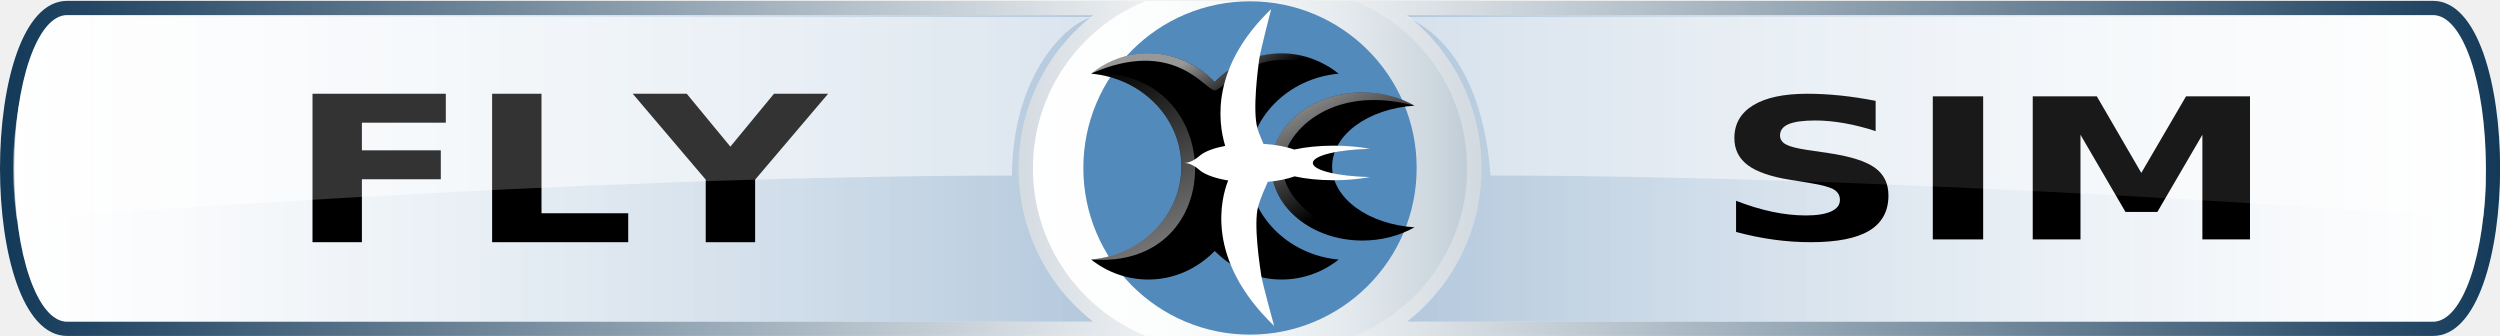
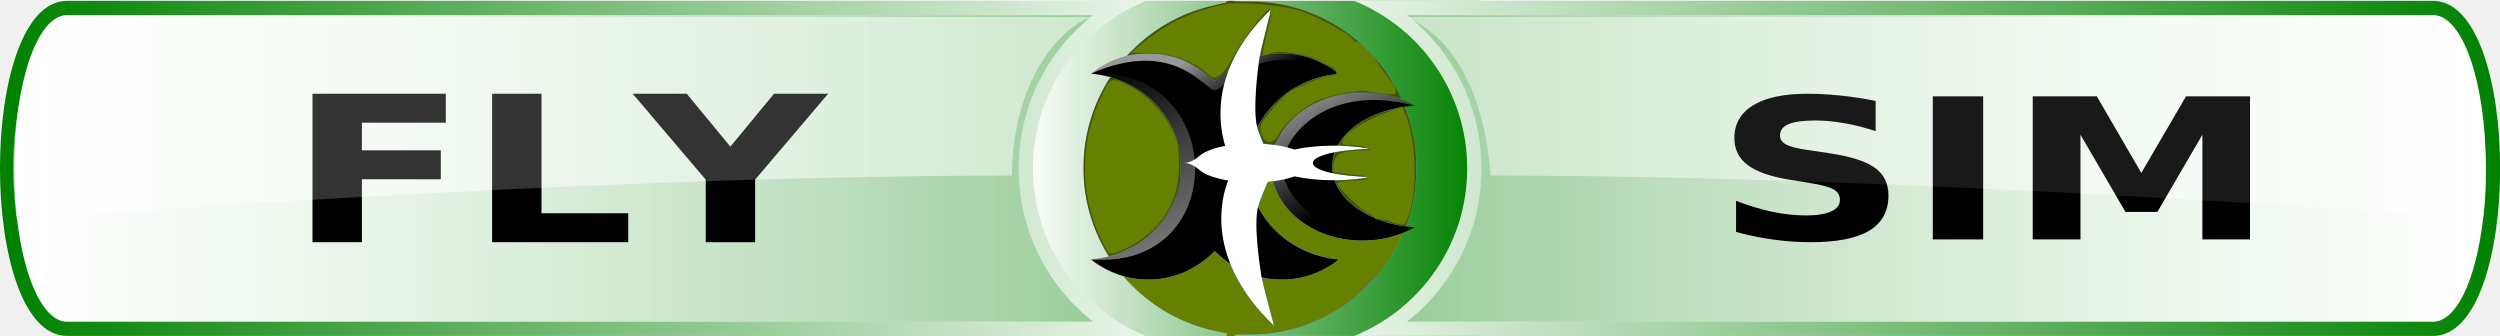
<svg xmlns="http://www.w3.org/2000/svg" xmlns:xlink="http://www.w3.org/1999/xlink" version="1.1" x="0px" y="0px" width="640" height="86" viewBox="0 0 640 86" enable-background="new 0 0 841.89 595.275" xml:space="preserve" id="svg2">
  <defs id="defs114">
    <linearGradient id="SVGID_1_" gradientUnits="userSpaceOnUse" x1="314.451" y1="207.565" x2="438.596" y2="207.565">
      <stop offset="0" style="stop-color:#FFFFFF" id="stop12" />
-       <stop offset="0.311" style="stop-color:#FCFDFD" id="stop14" />
-       <stop offset="0.53" style="stop-color:#F3F6F7" id="stop16" />
-       <stop offset="0.72" style="stop-color:#E3E9ED" id="stop18" />
-       <stop offset="0.893" style="stop-color:#CED8DF" id="stop20" />
-       <stop offset="1" style="stop-color:#BCCAD4" id="stop22" />
+       <stop offset="1" style="stop-color:#008100" id="stop22" />
    </linearGradient>
    <linearGradient id="SVGID_2_" gradientUnits="userSpaceOnUse" x1="296.843" y1="304.446" x2="103.083" y2="110.686">
      <stop offset="0" style="stop-color:#FFFFFF" id="stop67" />
-       <stop offset="1" style="stop-color:#143A59" id="stop69" />
+       <stop offset="1" style="stop-color:#008100" id="stop69" />
    </linearGradient>
    <linearGradient xlink:href="#SVGID_3_" id="linearGradient5322-6" gradientUnits="userSpaceOnUse" x1="41.384" y1="207.565" x2="334" y2="207.565" />
    <linearGradient id="SVGID_3_" gradientUnits="userSpaceOnUse" x1="41.384" y1="207.565" x2="334" y2="207.565">
      <stop offset="0" style="stop-color:#ffffff;stop-opacity:0.196;" id="stop74" />
-       <stop offset="1" style="stop-color:#3f74a7;stop-opacity:0.392;" id="stop76" />
+       <stop offset="1" style="stop-color:#008100;stop-opacity:0.392;" id="stop76" />
    </linearGradient>
    <linearGradient id="SVGID_4_" gradientUnits="userSpaceOnUse" x1="2.555" y1="304.446" x2="-191.206" y2="110.686" gradientTransform="matrix(-1,0,0,1,458.7852,0)">
      <stop offset="0" style="stop-color:#FFFFFF" id="stop81" />
-       <stop offset="1" style="stop-color:#143A59" id="stop83" />
+       <stop offset="1" style="stop-color:#008100" id="stop83" />
    </linearGradient>
    <linearGradient xlink:href="#SVGID_3_" id="linearGradient6095-0" gradientUnits="userSpaceOnUse" gradientTransform="matrix(-1,0,0,1,458.7852,0)" x1="-252.905" y1="207.565" x2="39.711" y2="207.565" />
    <linearGradient xlink:href="#SVGID_1_" id="linearGradient5143" gradientUnits="userSpaceOnUse" x1="314.451" y1="207.565" x2="438.596" y2="207.565" />
    <linearGradient xlink:href="#SVGID_2_" id="linearGradient5145" gradientUnits="userSpaceOnUse" x1="374.509" y1="207.566" x2="39.767" y2="207.566" />
    <linearGradient xlink:href="#SVGID_4_" id="linearGradient5147" gradientUnits="userSpaceOnUse" gradientTransform="matrix(-1,0,0,1,458.7852,0)" x1="84.956" y1="205.944" x2="-256.378" y2="205.944" />
    <linearGradient xlink:href="#linearGradient5097-4-4" id="linearGradient4372-3" gradientUnits="userSpaceOnUse" gradientTransform="matrix(2.763134,0,0,2.821533,-1023.92,-312.4647)" x1="354.729" y1="231.96" x2="331.811" y2="182.338" />
    <linearGradient id="linearGradient5097-4-4">
      <stop style="stop-color:#fffeff;stop-opacity:1;" offset="0" id="stop5099-1-4" />
      <stop style="stop-color:#fffeff;stop-opacity:0;" offset="1" id="stop5101-1-6" />
    </linearGradient>
    <linearGradient xlink:href="#linearGradient5091-3-6" id="linearGradient4374-0" gradientUnits="userSpaceOnUse" gradientTransform="matrix(2.763134,0,0,2.821533,-1023.92,-312.4647)" x1="362.675" y1="176.071" x2="371.379" y2="189.978" />
    <linearGradient id="linearGradient5091-3-6">
      <stop style="stop-color:#fffeff;stop-opacity:1;" offset="0" id="stop5093-87-6" />
      <stop style="stop-color:#fffeff;stop-opacity:0;" offset="1" id="stop5095-4-1" />
    </linearGradient>
    <linearGradient xlink:href="#linearGradient5077-2-4" id="linearGradient4376-8" gradientUnits="userSpaceOnUse" gradientTransform="matrix(8.394934,0,0,8.394951,-119.6484,-8426.449)" spreadMethod="pad" x1="20.249" y1="1029.575" x2="25.564" y2="1038.782" />
    <linearGradient id="linearGradient5077-2-4">
      <stop style="stop-color:#fffeff;stop-opacity:1;" offset="0" id="stop5079-7-9" />
      <stop style="stop-color:#fffeff;stop-opacity:0;" offset="1" id="stop5081-7-6" />
    </linearGradient>
  </defs>
  <g id="layer5">
    <g id="Layer_1" transform="matrix(0.9439553,0,0,0.9439522,-35.41862,-152.8199)">
      <linearGradient id="linearGradient4991" gradientUnits="userSpaceOnUse" x1="314.451" y1="207.565" x2="438.596" y2="207.565">
        <stop offset="0" style="stop-color:#FFFFFF" id="stop4993" />
        <stop offset="0.311" style="stop-color:#FCFDFD" id="stop4995" />
        <stop offset="0.53" style="stop-color:#F3F6F7" id="stop4997" />
        <stop offset="0.72" style="stop-color:#E3E9ED" id="stop4999" />
        <stop offset="0.893" style="stop-color:#CED8DF" id="stop5001" />
        <stop offset="1" style="stop-color:#BCCAD4" id="stop5003" />
      </linearGradient>
      <rect x="314.451" y="162.131" width="124.145" height="90.869" id="rect24" style="fill:url(#linearGradient5143)" />
      <linearGradient id="linearGradient5006" gradientUnits="userSpaceOnUse" x1="296.843" y1="304.446" x2="103.083" y2="110.686">
        <stop offset="0" style="stop-color:#FFFFFF" id="stop5008" />
        <stop offset="1" style="stop-color:#143A59" id="stop5010" />
      </linearGradient>
      <path d="m 317.654,207.565 c 0,-20.566 12.674,-38.163 30.634,-45.434 H 55.715 c -24.258,0 -24.258,90.869 0,90.869 h 292.574 c -17.96,-7.271 -30.635,-24.867 -30.635,-45.435 z" id="path71" style="fill:url(#linearGradient5145)" />
      <linearGradient id="linearGradient5013" gradientUnits="userSpaceOnUse" x1="41.384" y1="207.565" x2="334" y2="207.565">
        <stop offset="0" style="stop-color:#ffffff;stop-opacity:0.196;" id="stop5015" />
        <stop offset="1" style="stop-color:#3f74a7;stop-opacity:0.392;" id="stop5017" />
      </linearGradient>
      <path style="fill:#ffffff" d="m 55.715,165.995 c -8.036,0 -14.331,18.26 -14.331,41.571 0,23.311 6.295,41.571 14.331,41.571 0,0 253.7,0 278.285,0 C 321.417,239.293 313.79,224.146 313.79,207.566 c 0,-16.579 7.628,-31.726 20.21,-41.571 -24.585,0 -278.285,0 -278.285,0 z" id="path78-7" />
      <path d="m 55.715,165.995 c -8.036,0 -14.331,18.26 -14.331,41.571 0,23.311 6.295,41.571 14.331,41.571 0,0 253.7,0 278.285,0 -12.583,-9.844 -20.21,-24.991 -20.21,-41.571 0,-16.579 7.628,-31.726 20.21,-41.571 -24.585,0 -278.285,0 -278.285,0 z" id="path78" style="fill:url(#linearGradient5322-6)" />
      <linearGradient id="linearGradient5021" gradientUnits="userSpaceOnUse" x1="2.555" y1="304.446" x2="-191.206" y2="110.686" gradientTransform="matrix(-1,0,0,1,458.7852,0)">
        <stop offset="0" style="stop-color:#FFFFFF" id="stop5023-2" />
        <stop offset="1" style="stop-color:#143A59" id="stop5025-4" />
      </linearGradient>
      <path d="m 435.421,207.565 c 0,-20.566 -12.675,-38.163 -30.635,-45.434 h 292.573 c 24.258,0 24.258,90.869 0,90.869 H 404.785 c 17.96,-7.271 30.636,-24.867 30.636,-45.435 z" id="path85" style="fill:url(#linearGradient5147)" />
      <path d="m 697.359,165.995 c 8.036,0 14.331,18.26 14.331,41.571 0,23.311 -6.295,41.571 -14.331,41.571 0,0 -253.7,0 -278.285,0 12.583,-9.844 20.21,-24.991 20.21,-41.571 0,-16.579 -7.627,-31.726 -20.209,-41.571 24.584,0 278.284,0 278.284,0 z" id="path92-7" style="fill:#ffffff;fill-opacity:1" />
      <linearGradient id="SVGID_5_" gradientUnits="userSpaceOnUse" x1="-252.905" y1="207.565" x2="39.711" y2="207.565" gradientTransform="matrix(-1,0,0,1,458.7852,0)">
        <stop offset="0" style="stop-color:#FFFFFF" id="stop88" />
        <stop offset="1" style="stop-color:#D7E9F7" id="stop90" />
      </linearGradient>
      <path d="m 697.359,165.995 c 8.036,0 14.331,18.26 14.331,41.571 0,23.311 -6.295,41.571 -14.331,41.571 0,0 -253.7,0 -278.285,0 12.583,-9.844 20.21,-24.991 20.21,-41.571 0,-16.579 -7.627,-31.726 -20.209,-41.571 24.584,0 278.284,0 278.284,0 z" id="path92" style="fill:url(#linearGradient6095-0);fill-opacity:1" />
      <g transform="matrix(1.062008,0,0,1.021764,61.9522,122.5992)" id="g46-7-7" style="fill:#007fff;fill-opacity:1;stroke:#000000;stroke-opacity:1" />
    </g>
    <g id="Layer_5" transform="matrix(0.9439553,0,0,0.9439522,-35.41862,-152.8199)" />
  </g>
  <g id="Layer_3" display="none" style="display:none" transform="translate(0,-509.275)">
    <rect x="-3.666" y="-42.667" display="inline" width="751" height="518" id="rect5" style="fill:#8a644a;display:inline" />
  </g>
  <g id="Layer_2" display="none" style="display:none" transform="translate(0,-509.275)">
    <rect x="36.318" y="160.656" display="inline" width="680.315" height="93.344" id="rect8" style="fill:none;stroke:#2e4160;display:inline" />
  </g>
  <g id="layer4">
    <path d="m 17.837,4.371 c -7.586,0 -17.559,23.149 -13.528,51.871 0,0 141.868,-11.306 254.734,-11.306 0.19,-28.333 16.619,-41.024 21.482,-40.565 -23.207,0 -262.689,0 -262.689,0 z" id="path78-4-3" style="opacity:0.4;fill:#ffffff;fill-opacity:1" />
    <path d="m 622.796,4.371 c 7.586,0 16.248,30.136 12.827,51.76 0,0 -141.167,-11.195 -254.034,-11.195 -1.265,-17.583 -7.482,-34.306 -21.482,-40.565 23.207,0 262.689,0 262.689,0 z" id="path78-4-3-1" style="opacity:0.4;fill:#ffffff;fill-opacity:1" />
  </g>
  <g id="layer3" style="display:none">
    <g transform="scale(1.135968,0.8803066)" style="font-size:59.213px;font-style:normal;font-weight:normal;fill:#000000;fill-opacity:1;stroke:none;font-family:DejaVu Sans;-inkscape-font-specification:DejaVu Sans" id="text3592">
      <path d="m 70.425,27.263 30.04,0 0,8.414 -18.909,0 0,8.038 17.781,0 0,8.414 -17.781,0 0,18.302 -11.131,0 z" style="font-variant:normal;font-weight:bold;font-stretch:normal;font-family:DejaVu Sans;-inkscape-font-specification:DejaVu Sans Bold" id="path5327" />
      <path d="m 110.902,27.263 11.131,0 0,34.753 19.545,0 0,8.414 -30.676,0 z" style="font-variant:normal;font-weight:bold;font-stretch:normal;font-family:DejaVu Sans;-inkscape-font-specification:DejaVu Sans Bold" id="path5329" />
      <path d="m 142.591,27.263 12.172,0 9.83,15.382 9.83,-15.382 12.201,0 -16.451,24.981 0,18.186 -11.131,0 0,-18.186 z" style="font-variant:normal;font-weight:bold;font-stretch:normal;font-family:DejaVu Sans;-inkscape-font-specification:DejaVu Sans Bold" id="path5331" />
    </g>
    <g transform="scale(1.168322,0.8559284)" style="font-size:58.698px;font-style:normal;font-weight:normal;fill:#000000;fill-opacity:1;stroke:none;font-family:DejaVu Sans;-inkscape-font-specification:DejaVu Sans" id="text3592-8">
      <path d="m 410.986,30.161 0,9.057 c -2.35,-1.051 -4.643,-1.844 -6.879,-2.379 -2.236,-0.535 -4.347,-0.802 -6.334,-0.803 -2.637,3.5e-5 -4.586,0.363 -5.847,1.089 -1.261,0.726 -1.892,1.853 -1.892,3.382 -2e-5,1.146 0.425,2.04 1.275,2.68 0.85,0.64 2.393,1.189 4.629,1.648 l 4.7,0.946 c 4.758,0.955 8.14,2.408 10.146,4.357 2.006,1.949 3.009,4.72 3.009,8.312 -4e-5,4.72 -1.4,8.231 -4.199,10.533 -2.799,2.302 -7.075,3.454 -12.826,3.454 -2.713,-10e-7 -5.436,-0.258 -8.168,-0.774 -2.732,-0.516 -5.465,-1.28 -8.197,-2.293 l 0,-9.315 c 2.732,1.452 5.374,2.546 7.925,3.282 2.551,0.736 5.011,1.103 7.38,1.103 2.408,7e-6 4.251,-0.401 5.532,-1.204 1.28,-0.803 1.92,-1.949 1.92,-3.439 -3e-5,-1.338 -0.435,-2.369 -1.304,-3.095 -0.869,-0.726 -2.603,-1.376 -5.202,-1.949 l -4.271,-0.946 c -4.28,-0.917 -7.409,-2.379 -9.387,-4.385 -1.978,-2.006 -2.966,-4.71 -2.966,-8.111 0,-4.261 1.376,-7.538 4.127,-9.831 2.751,-2.293 6.707,-3.439 11.866,-3.439 2.35,4.3e-5 4.767,0.177 7.251,0.53 2.484,0.354 5.054,0.884 7.71,1.591 z" style="font-variant:normal;font-weight:bold;font-stretch:normal;font-family:DejaVu Sans;-inkscape-font-specification:DejaVu Sans Bold" id="path5320" />
      <path d="m 423.511,28.814 11.035,0 0,42.791 -11.035,0 z" style="font-variant:normal;font-weight:bold;font-stretch:normal;font-family:DejaVu Sans;-inkscape-font-specification:DejaVu Sans Bold" id="path5322" />
      <path d="m 445.408,28.814 14.044,0 9.745,22.9 9.802,-22.9 14.015,0 0,42.791 -10.433,0 0,-31.298 -9.859,23.072 -6.993,0 -9.859,-23.072 0,31.298 -10.461,0 z" style="font-variant:normal;font-weight:bold;font-stretch:normal;font-family:DejaVu Sans;-inkscape-font-specification:DejaVu Sans Bold" id="path5324" />
    </g>
  </g>
  <g style="display:inline" id="g5309">
    <g transform="scale(1.135968,0.8803066)" style="font-size:59.213px;font-style:normal;font-weight:normal;fill:#000000;fill-opacity:1;stroke:none;font-family:DejaVu Sans;-inkscape-font-specification:DejaVu Sans" id="text5311">
      <path d="m 70.425,27.263 30.04,0 0,8.414 -18.909,0 0,8.038 17.781,0 0,8.414 -17.781,0 0,18.302 -11.131,0 z" style="font-variant:normal;font-weight:bold;font-stretch:normal;font-family:DejaVu Sans;-inkscape-font-specification:DejaVu Sans Bold" id="path5334" />
      <path d="m 110.902,27.263 11.131,0 0,34.753 19.545,0 0,8.414 -30.676,0 z" style="font-variant:normal;font-weight:bold;font-stretch:normal;font-family:DejaVu Sans;-inkscape-font-specification:DejaVu Sans Bold" id="path5336" />
      <path d="m 142.591,27.263 12.172,0 9.83,15.382 9.83,-15.382 12.201,0 -16.451,24.981 0,18.186 -11.131,0 0,-18.186 z" style="font-variant:normal;font-weight:bold;font-stretch:normal;font-family:DejaVu Sans;-inkscape-font-specification:DejaVu Sans Bold" id="path5338" />
    </g>
    <g transform="scale(1.168322,0.8559284)" style="font-size:58.698px;font-style:normal;font-weight:normal;fill:#000000;fill-opacity:1;stroke:none;font-family:DejaVu Sans;-inkscape-font-specification:DejaVu Sans" id="text5315">
      <path d="m 410.986,30.161 0,9.057 c -2.35,-1.051 -4.643,-1.844 -6.879,-2.379 -2.236,-0.535 -4.347,-0.802 -6.334,-0.803 -2.637,3.5e-5 -4.586,0.363 -5.847,1.089 -1.261,0.726 -1.892,1.853 -1.892,3.382 -2e-5,1.146 0.425,2.04 1.275,2.68 0.85,0.64 2.393,1.189 4.629,1.648 l 4.7,0.946 c 4.758,0.955 8.14,2.408 10.146,4.357 2.006,1.949 3.009,4.72 3.009,8.312 -4e-5,4.72 -1.4,8.231 -4.199,10.533 -2.799,2.302 -7.075,3.454 -12.826,3.454 -2.713,-10e-7 -5.436,-0.258 -8.168,-0.774 -2.732,-0.516 -5.465,-1.28 -8.197,-2.293 l 0,-9.315 c 2.732,1.452 5.374,2.546 7.925,3.282 2.551,0.736 5.011,1.103 7.38,1.103 2.408,7e-6 4.251,-0.401 5.532,-1.204 1.28,-0.803 1.92,-1.949 1.92,-3.439 -3e-5,-1.338 -0.435,-2.369 -1.304,-3.095 -0.869,-0.726 -2.603,-1.376 -5.202,-1.949 l -4.271,-0.946 c -4.28,-0.917 -7.409,-2.379 -9.387,-4.385 -1.978,-2.006 -2.966,-4.71 -2.966,-8.111 0,-4.261 1.376,-7.538 4.127,-9.831 2.751,-2.293 6.707,-3.439 11.866,-3.439 2.35,4.3e-5 4.767,0.177 7.251,0.53 2.484,0.354 5.054,0.884 7.71,1.591 z" style="font-variant:normal;font-weight:bold;font-stretch:normal;font-family:DejaVu Sans;-inkscape-font-specification:DejaVu Sans Bold" id="path5341" />
      <path d="m 423.511,28.814 11.035,0 0,42.791 -11.035,0 z" style="font-variant:normal;font-weight:bold;font-stretch:normal;font-family:DejaVu Sans;-inkscape-font-specification:DejaVu Sans Bold" id="path5343" />
      <path d="m 445.408,28.814 14.044,0 9.745,22.9 9.802,-22.9 14.015,0 0,42.791 -10.433,0 0,-31.298 -9.859,23.072 -6.993,0 -9.859,-23.072 0,31.298 -10.461,0 z" style="font-variant:normal;font-weight:bold;font-stretch:normal;font-family:DejaVu Sans;-inkscape-font-specification:DejaVu Sans Bold" id="path5345" />
    </g>
  </g>
  <g id="g4948">
    <path style="opacity:0.2;fill:#ffffff;fill-opacity:1" id="path4950" d="m 17.837,4.371 c -7.586,0 -17.559,23.149 -13.528,51.871 0,0 141.868,-11.306 254.734,-11.306 0.19,-28.333 16.619,-41.024 21.482,-40.565 -23.207,0 -262.689,0 -262.689,0 z" />
    <path style="opacity:0.1;fill:#ffffff;fill-opacity:1" id="path4952" d="m 622.796,4.371 c 7.586,0 16.248,30.136 12.827,51.76 0,0 -141.167,-11.195 -254.034,-11.195 -1.265,-17.583 -7.482,-34.306 -21.482,-40.565 23.207,0 262.689,0 262.689,0 z" />
  </g>
  <g id="layer6">
    <g id="Swift_Logo" transform="matrix(0.3359375,0,0,0.3359375,315.3056,-49.08409)">
      <path transform="matrix(7.948951,0,0,7.948951,-113.0261,147.446)" d="m 31.954,15.935 c 0,8.824 -7.153,15.977 -15.977,15.977 C 7.153,31.912 0,24.759 0,15.935 0,7.111 7.153,-0.042 15.977,-0.042 c 8.824,0 15.977,7.153 15.977,15.977 z" id="path5438-9" style="fill:#538abc;fill-opacity:1;fill-rule:nonzero;stroke:none;display:inline" />
      <g transform="matrix(2.763134,0,0,2.821533,-1023.92,-312.4647)" id="g30-9" style="fill:#000000;display:inline">
        <path style="fill:#000000" d="m 398.274,207.492 c 0,-8.577 9.966,-15.625 22.708,-16.425 -4.068,-2.255 -9.011,-3.578 -14.346,-3.578 -13.878,0 -25.129,8.955 -25.129,20.003 0,11.046 11.251,20.003 25.129,20.003 5.334,0 10.278,-1.323 14.346,-3.578 -12.742,-0.801 -22.708,-7.848 -22.708,-16.425 z" id="path32-8" />
      </g>
      <path d="m 6.688,1026 c -1.926,0 -3.718,0.685 -5.188,1.844 4.603,0.411 8.188,4.032 8.188,8.437 0,4.406 -3.584,8.026 -8.188,8.438 1.469,1.158 3.261,1.812 5.188,1.812 2.324,0 4.425,-0.968 6.031,-2.594 1.606,1.626 3.738,2.594 6.062,2.594 1.926,0 3.718,-0.654 5.188,-1.812 -4.603,-0.411 -8.219,-4.031 -8.219,-8.438 0,-4.406 3.615,-8.027 8.219,-8.437 -1.47,-1.158 -3.261,-1.844 -5.188,-1.844 -2.324,0 -4.457,0.968 -6.062,2.594 C 11.113,1026.968 9.012,1026 6.688,1026 z" id="path7570-6" style="fill:#000000;display:inline" transform="matrix(8.394934,0,0,8.394951,-119.6484,-8426.449)" />
      <path id="path42-7-5" d="m -107.082,202.144 c 19.323,1.727 36.538,10.189 48.923,22.843 12.385,12.655 19.939,29.5 19.939,47.995 0,18.495 -7.554,35.341 -19.939,47.994 -12.385,12.654 -29.601,21.116 -48.923,22.843 53.63,4.157 79.61,-32.605 79.193,-69.735 -0.417,-37.131 -27.233,-74.628 -79.193,-71.94 z" style="opacity:0.5;fill:url(#linearGradient4372-3);fill-opacity:1;display:inline" />
      <path id="path42-1-0" d="m 81.507,202.144 c -12.337,-9.721 -27.336,-15.426 -43.508,-15.426 -19.51,0 -37.308,8.293 -50.789,21.941 -13.481,-13.649 -31.276,-21.941 -50.786,-21.941 -16.173,0 -31.171,5.703 -43.506,15.426 63.661,-27.857 86.738,12.807 94.17,12.807 7.91,0 31.887,-42.276 94.419,-12.807 z" style="opacity:0.6;fill:url(#linearGradient4374-0);fill-opacity:1;display:inline" />
      <path id="path32-5-2" d="m 38.837,272.982 c 0,-24.201 35.268,-63.815 100.472,-46.344 -11.24,-6.363 -24.899,-10.095 -39.64,-10.095 -38.347,0 -69.435,25.267 -69.435,56.44 0,31.166 31.088,56.439 69.435,56.439 14.739,0 28.4,-3.733 39.64,-10.096 C 77.521,335.882 38.837,300.346 38.837,272.982 z" style="opacity:0.6;fill:url(#linearGradient4376-8);fill-opacity:1;stroke:none;display:inline" />
      <g style="fill:#ffffff;fill-opacity:1;stroke:none;display:inline" id="g46-8" transform="matrix(2.763134,0,0,2.756176,-1023.92,-297.4371)">
        <path transform="matrix(2.008585,0,0,2.013655,327.6683,160.9288)" id="swift" d="m 26.781,1.25 c -8.25,7.927 -7.333,15.43 -6.312,18.781 -1.491,0.282 -2.677,0.718 -3.375,1.25 -0.011,0.008 -0.021,0.023 -0.031,0.031 -0.02,0.019 -0.058,0.041 -0.156,0.125 -0.36,0.309 -1.192,0.938 -2.062,0.938 0.871,0 1.703,0.628 2.062,0.938 0.059,0.054 0.119,0.104 0.188,0.156 0.764,0.576 2.111,1.034 3.781,1.312 -0.956,2.406 -3.246,10.775 6.312,19.969 0,0 -1.62,-5.853 -1.781,-7 C 25.245,36.603 24.319,30.792 25,28.312 c 0.277,-1.011 1.022,-2.699 1.312,-3.344 1.435,-0.129 2.695,-0.395 3.688,-0.75 1.486,0.324 3.325,0.531 5.375,0.531 1.845,0 3.562,-0.17 4.969,-0.438 C 35.937,24.218 32.5,23.392 32.5,22.375 c 0,-1.017 3.437,-1.842 7.844,-1.938 C 38.937,20.17 37.22,20 35.375,20 c -2.064,0 -3.915,0.203 -5.406,0.531 -1.122,-0.394 -2.583,-0.679 -4.25,-0.781 -0.322,-0.746 -0.654,-1.551 -0.812,-2.094 C 24.18,15.164 24.986,9.363 25.125,8.219 25.266,7.075 26.781,1.25 26.781,1.25 z" style="fill:#ffffff;fill-opacity:1;stroke:none" />
      </g>
    </g>
+     <path style="fill:none;stroke-width:0.125" d="m 283.544,65.031 c -3.165,-5.075 -5.413,-11.926 -5.977,-18.219 -0.165,-1.846 -0.165,-5.779 0,-7.625 0.507,-5.658 2.326,-11.656 5.017,-16.544 0.616,-1.118 1.507,-2.62 1.662,-2.802 0.076,-0.089 3.125,1.055 4.239,1.591 4.104,1.973 7.842,5.242 10.243,8.957 1.452,2.247 2.653,5.211 3.234,7.985 0.253,1.205 0.288,1.73 0.288,4.25 0,2.536 -0.035,3.045 -0.296,4.312 -1.516,7.362 -6.282,13.377 -13.331,16.823 -1.207,0.59 -4.389,1.805 -4.721,1.802 -0.015,-1.22e-4 -0.177,-0.239 -0.359,-0.531 z" id="path277" />
+     <path style="fill:none;stroke-width:0.125" d="m 282.783,63.709 c -2.884,-5.193 -4.692,-11.05 -5.216,-16.897 -0.166,-1.851 -0.165,-5.784 10e-4,-7.625 0.581,-6.423 2.736,-12.971 6.027,-18.312 0.339,-0.55 0.63,-1.015 0.648,-1.033 0.064,-0.067 2.917,0.969 3.882,1.41 4.154,1.9 8.152,5.346 10.603,9.138 1.431,2.213 2.634,5.164 3.229,7.923 0.248,1.15 0.284,1.677 0.288,4.25 0.004,2.613 -0.028,3.097 -0.291,4.375 -0.791,3.84 -2.542,7.458 -5.087,10.509 -0.926,1.111 -3.03,3.141 -3.682,3.554 -0.242,0.153 -0.516,0.37 -0.609,0.483 -0.093,0.112 -0.222,0.205 -0.285,0.205 -0.063,0 -0.264,0.138 -0.445,0.306 -0.181,0.168 -0.376,0.277 -0.432,0.243 -0.056,-0.035 -0.102,-0.01 -0.102,0.055 0,0.065 -0.098,0.152 -0.219,0.193 -0.12,0.042 -0.388,0.184 -0.594,0.316 -0.534,0.342 -2.646,1.39 -3.312,1.644 -0.309,0.118 -0.731,0.286 -0.938,0.375 -0.206,0.088 -0.417,0.172 -0.469,0.186 -0.052,0.014 -0.122,0.04 -0.156,0.057 -0.034,0.017 -0.119,0.045 -0.188,0.062 -0.069,0.017 -0.153,0.045 -0.188,0.062 -0.07,0.035 -0.074,0.036 -0.688,0.178 -0.241,0.056 -0.494,0.147 -0.564,0.202 -0.078,0.063 -0.541,-0.646 -1.215,-1.858 z" id="path279" />
+     <path style="fill:none;stroke-width:0.125" d="m 358.5,57.695 c -2.877,-0.511 -5.155,-1.24 -7.688,-2.461 -2.224,-1.072 -3.873,-2.187 -5.393,-3.645 C 343.859,50.091 343.093,49.086 342.306,47.5 l -0.62,-1.25 1.907,-0.088 c 2.08,-0.096 5.061,-0.401 6.345,-0.649 l 0.812,-0.157 -0.688,-0.079 c -0.378,-0.044 -1.391,-0.113 -2.25,-0.154 -1.617,-0.077 -4.853,-0.451 -5.968,-0.69 l -0.638,-0.137 -0.086,-0.916 c -0.097,-1.038 0.097,-2.779 0.417,-3.74 0.203,-0.611 0.233,-0.639 0.774,-0.731 1.977,-0.335 6,-0.718 7.619,-0.725 0.567,-0.003 0.757,-0.04 0.62,-0.12 -0.32,-0.187 -3.899,-0.625 -5.801,-0.71 -0.963,-0.043 -1.849,-0.113 -1.971,-0.157 -0.191,-0.068 -0.124,-0.221 0.495,-1.125 1.717,-2.509 4.778,-4.896 8.26,-6.44 2.104,-0.933 5.291,-1.844 7.803,-2.23 0.332,-0.051 0.345,-0.024 1.027,2.023 1.55,4.657 2.198,8.657 2.198,13.575 0,3.643 -0.328,6.52 -1.128,9.899 -0.406,1.712 -1.464,5.044 -1.597,5.029 -0.048,-0.006 -0.649,-0.11 -1.337,-0.232 z" id="path281" />
+     <path style="fill:none;stroke-width:0.125" d="M 324.808,81.979 C 320.965,77.976 318.28,74.258 316.246,70.125 313.805,65.164 312.772,60.978 312.759,56 c -0.008,-3.27 0.395,-5.939 1.304,-8.626 0.203,-0.601 0.345,-1.133 0.315,-1.181 -0.03,-0.048 -0.465,-0.16 -0.966,-0.248 -1.393,-0.245 -3.633,-0.958 -4.702,-1.496 -0.528,-0.266 -1.325,-0.777 -1.772,-1.135 -0.811,-0.651 -1.663,-1.142 -2.496,-1.441 -0.385,-0.138 -0.409,-0.17 -0.191,-0.248 0.899,-0.325 1.884,-0.882 2.742,-1.55 1.47,-1.144 3.054,-1.826 5.695,-2.45 0.516,-0.122 0.953,-0.233 0.971,-0.248 0.018,-0.015 -0.135,-0.724 -0.341,-1.576 -0.544,-2.253 -0.767,-4.219 -0.766,-6.757 7.3e-4,-2.323 0.117,-3.599 0.519,-5.681 1.078,-5.587 3.927,-11.328 8.127,-16.379 1.379,-1.658 3.91,-4.346 3.957,-4.203 0.023,0.069 -0.406,1.919 -0.954,4.111 -1.812,7.252 -2.031,8.467 -2.594,14.36 -0.273,2.862 -0.311,8.79 -0.065,10.241 0.176,1.037 0.713,2.695 1.42,4.381 l 0.418,0.997 1.558,0.156 c 1.859,0.186 3.78,0.541 5.285,0.978 l 1.099,0.319 1.901,-0.313 c 1.045,-0.172 2.576,-0.38 3.401,-0.463 2.234,-0.224 7.856,-0.189 10.125,0.063 2.114,0.235 3.278,0.417 2.812,0.44 -0.172,0.008 -1.1,0.073 -2.062,0.144 -8.084,0.593 -12.577,2.294 -11.194,4.237 0.944,1.325 6.155,2.559 12.087,2.862 l 1.732,0.088 -1.562,0.215 c -5.066,0.697 -11.099,0.598 -15.862,-0.259 l -1.299,-0.234 -0.941,0.29 c -1.246,0.385 -3.143,0.772 -4.678,0.955 l -1.245,0.149 -0.23,0.45 c -0.475,0.931 -1.87,4.485 -2.179,5.551 -0.69,2.381 -0.711,6.64 -0.061,12.379 0.608,5.365 0.996,7.271 2.991,14.672 0.489,1.813 0.871,3.351 0.848,3.417 -0.022,0.066 -0.517,-0.377 -1.1,-0.984 z" id="path283" />
+     <path style="fill:#445500;stroke-width:0.125" d="m 282.783,63.709 c -2.884,-5.193 -4.692,-11.05 -5.216,-16.897 -0.166,-1.851 -0.165,-5.784 10e-4,-7.625 0.581,-6.423 2.736,-12.971 6.027,-18.312 0.339,-0.55 0.63,-1.015 0.648,-1.033 0.064,-0.067 2.917,0.969 3.882,1.41 4.154,1.9 8.152,5.346 10.603,9.138 1.431,2.213 2.634,5.164 3.229,7.923 0.248,1.15 0.284,1.677 0.288,4.25 0.004,2.613 -0.028,3.097 -0.291,4.375 -0.791,3.84 -2.542,7.458 -5.087,10.509 -0.926,1.111 -3.03,3.141 -3.682,3.554 -0.242,0.153 -0.516,0.37 -0.609,0.483 -0.093,0.112 -0.222,0.205 -0.285,0.205 -0.063,0 -0.264,0.138 -0.445,0.306 -0.181,0.168 -0.376,0.277 -0.432,0.243 -0.056,-0.035 -0.102,-0.01 -0.102,0.055 0,0.065 -0.098,0.152 -0.219,0.193 -0.12,0.042 -0.388,0.184 -0.594,0.316 -0.534,0.342 -2.646,1.39 -3.312,1.644 -0.309,0.118 -0.731,0.286 -0.938,0.375 -0.206,0.088 -0.417,0.172 -0.469,0.186 -0.052,0.014 -0.122,0.04 -0.156,0.057 -0.034,0.017 -0.119,0.045 -0.188,0.062 -0.069,0.017 -0.153,0.045 -0.188,0.062 -0.07,0.035 -0.074,0.036 -0.688,0.178 -0.241,0.056 -0.494,0.147 -0.564,0.202 -0.078,0.063 -0.541,-0.646 -1.215,-1.858 z" id="path285" />
+     <path style="fill:#445500;stroke-width:0.125" d="m 283.226,64.344 c -2.896,-4.939 -4.89,-11.018 -5.539,-16.884 -0.168,-1.515 -0.166,-7.421 0.002,-8.92 0.436,-3.88 1.5,-8.077 2.959,-11.665 1.085,-2.668 3.389,-6.938 3.744,-6.938 0.307,0 3.518,1.271 4.608,1.824 2.454,1.245 4.862,3.076 7,5.321 1.671,1.754 2.763,3.308 3.808,5.418 0.776,1.566 1.88,4.501 1.88,4.998 0,0.104 0.042,0.19 0.094,0.19 0.052,3.75e-4 0.107,0.233 0.123,0.516 0.016,0.284 0.077,0.579 0.135,0.656 0.166,0.221 0.185,6.014 0.023,7.077 -0.589,3.872 -2.488,8.09 -5.068,11.254 -1.49,1.828 -4.037,4.066 -5.947,5.226 -2.183,1.326 -6.148,3.02 -7.07,3.02 -0.061,0 -0.399,-0.492 -0.752,-1.094 z" id="path356" />
+     <path style="fill:#445500;stroke-width:0.125" d="m 324.731,36.898 -1.269,-0.123 -0.622,-1.575 c -1.043,-2.642 -1.015,-2.355 -0.345,-3.546 1.352,-2.403 3.76,-5.243 5.93,-6.993 3.608,-2.91 8.068,-4.844 12.804,-5.552 0.802,-0.12 1.458,-0.254 1.458,-0.297 0,-0.256 -3.012,-2.16 -4.63,-2.926 -4.355,-2.063 -9.15,-2.734 -13.851,-1.939 -0.78,0.132 -1.463,0.24 -1.518,0.24 -0.132,0 0.155,-1.277 1.569,-6.986 0.654,-2.639 1.167,-4.82 1.14,-4.846 -0.026,-0.026 -0.802,0.728 -1.723,1.675 -3.791,3.901 -6.842,8.357 -8.673,12.667 -0.487,1.145 -0.572,1.264 -1.301,1.812 -0.429,0.323 -1.1,0.871 -1.49,1.219 -0.391,0.348 -0.834,0.741 -0.984,0.873 l -0.274,0.241 -1.038,-0.957 c -2.508,-2.311 -5.987,-4.316 -9.101,-5.246 -0.968,-0.289 -3.293,-0.792 -3.75,-0.811 -0.103,-0.004 -0.525,-0.045 -0.938,-0.09 -1.438,-0.158 -4.688,-0.061 -6.062,0.182 -0.722,0.127 -1.326,0.221 -1.343,0.208 -0.088,-0.068 3.57,-3.518 4.593,-4.332 5.431,-4.321 11.078,-6.993 18.074,-8.551 2.412,-0.537 2.963,-0.684 2.567,-0.684 -0.113,0 -0.11,-0.044 0.01,-0.175 0.206,-0.224 2.098,-0.253 2.101,-0.032 0.001,0.08 0.056,0.061 0.123,-0.043 0.068,-0.106 0.122,-0.124 0.123,-0.042 10e-4,0.106 0.833,0.146 3.096,0.147 3.352,0.002 5.003,0.127 7.731,0.585 7.122,1.196 13.739,4.171 19.545,8.786 1.536,1.221 5.308,4.993 6.529,6.529 1.352,1.701 2.928,4.049 3.982,5.933 0.959,1.714 1.542,2.931 1.448,3.025 -0.031,0.031 -0.582,-0.116 -1.224,-0.326 -8.548,-2.792 -18.516,-1.135 -25.092,4.172 -1.037,0.837 -2.801,2.644 -3.541,3.629 -0.691,0.919 -1.724,2.704 -2.099,3.627 -0.189,0.464 -0.344,0.678 -0.482,0.664 -0.112,-0.012 -0.775,-0.076 -1.473,-0.144 z" id="path358" />
+     <path style="fill:#445500;stroke-width:0.125" d="m 358.5,57.695 c -2.877,-0.511 -5.155,-1.24 -7.688,-2.461 -2.224,-1.072 -3.873,-2.187 -5.393,-3.645 C 343.859,50.091 343.093,49.086 342.306,47.5 l -0.62,-1.25 1.907,-0.088 c 2.08,-0.096 5.061,-0.401 6.345,-0.649 l 0.812,-0.157 -0.688,-0.079 c -0.378,-0.044 -1.391,-0.113 -2.25,-0.154 -1.617,-0.077 -4.853,-0.451 -5.968,-0.69 l -0.638,-0.137 -0.086,-0.916 c -0.097,-1.038 0.097,-2.779 0.417,-3.74 0.203,-0.611 0.233,-0.639 0.774,-0.731 1.977,-0.335 6,-0.718 7.619,-0.725 0.567,-0.003 0.757,-0.04 0.62,-0.12 -0.32,-0.187 -3.899,-0.625 -5.801,-0.71 -0.963,-0.043 -1.849,-0.113 -1.971,-0.157 -0.191,-0.068 -0.124,-0.221 0.495,-1.125 1.717,-2.509 4.778,-4.896 8.26,-6.44 2.104,-0.933 5.291,-1.844 7.803,-2.23 0.332,-0.051 0.345,-0.024 1.027,2.023 1.55,4.657 2.198,8.657 2.198,13.575 0,3.643 -0.328,6.52 -1.128,9.899 -0.406,1.712 -1.464,5.044 -1.597,5.029 -0.048,-0.006 -0.649,-0.11 -1.337,-0.232 z" id="path360" />
+     <path style="fill:#668000;stroke-width:0.125" d="m 314.062,85.938 c 0.156,-0.101 0.147,-0.121 -0.055,-0.123 -0.24,-0.002 -0.24,-0.004 0,-0.18 0.234,-0.172 0.229,-0.183 -0.119,-0.316 -0.199,-0.076 -1.083,-0.279 -1.965,-0.451 -7.218,-1.407 -14.025,-4.716 -19.674,-9.564 -1.15,-0.987 -4.509,-4.342 -4.423,-4.417 0.026,-0.023 0.695,0.096 1.485,0.265 1.985,0.424 5.774,0.535 7.875,0.232 3.315,-0.479 6.343,-1.589 9.238,-3.386 1.144,-0.71 3.419,-2.492 4.127,-3.232 l 0.427,-0.446 0.885,0.84 c 0.487,0.462 1.364,1.195 1.948,1.629 l 1.062,0.789 0.755,1.648 c 1.529,3.336 3.594,6.541 6.296,9.773 1.027,1.228 4.149,4.467 4.228,4.387 0.027,-0.027 -0.436,-1.864 -1.029,-4.081 -1.145,-4.279 -2.102,-8.122 -2.039,-8.182 0.021,-0.02 0.432,0.046 0.913,0.146 1.267,0.263 5.288,0.362 6.919,0.169 2.658,-0.313 5.307,-1.12 7.777,-2.369 1.965,-0.994 4.067,-2.41 3.922,-2.643 -0.039,-0.063 -0.264,-0.114 -0.5,-0.114 -0.818,0 -3.743,-0.647 -5.438,-1.203 -5.086,-1.668 -9.763,-5.034 -12.712,-9.15 -0.853,-1.19 -1.781,-2.781 -1.781,-3.052 0,-0.381 0.577,-1.984 1.53,-4.251 0.87,-2.069 0.885,-2.094 1.269,-2.095 0.214,-9.38e-4 0.501,-0.031 0.638,-0.067 0.218,-0.057 0.287,0.058 0.542,0.908 1.366,4.553 5.26,8.84 10.351,11.395 3.777,1.896 7.679,2.789 12.232,2.8 3.293,0.008 5.997,-0.416 8.935,-1.4 0.792,-0.265 1.451,-0.473 1.465,-0.46 0.014,0.012 -0.246,0.611 -0.577,1.33 -1.267,2.754 -3.304,6.028 -5.362,8.616 -1.221,1.536 -4.993,5.308 -6.529,6.529 -5.8,4.61 -12.427,7.589 -19.545,8.786 -2.691,0.453 -4.436,0.583 -7.845,0.588 -2.497,0.003 -3.109,0.037 -3.059,0.166 0.085,0.222 -0.311,0.308 -1.421,0.307 -0.651,-1.25e-4 -0.88,-0.037 -0.75,-0.121 z" id="path362" />
+     <path style="fill:#668000;stroke-width:0.707" d="m 281.729,60.919 c -5.517,-11.79 -5.31,-24.941 0.585,-37.033 1.995,-4.093 2.362,-4.182 7.1,-1.717 3.876,2.017 8.135,6.276 10.153,10.153 2.129,4.091 2.19,4.38 2.214,10.459 0.038,10.101 -5.776,17.992 -16.171,21.944 -1.69,0.643 -1.891,0.446 -3.88,-3.805 z" id="path544" />
+     <path style="fill:#668000;stroke-width:0.707" d="m 322.946,34.427 c -0.592,-1.699 -0.391,-2.394 1.382,-4.773 1.844,-2.474 5.966,-6.674 6.551,-6.674 0.121,0 1.772,-0.699 3.669,-1.552 3.419,-1.539 4.491,-1.88 6.73,-2.138 1.411,-0.163 0.963,-1.659 -0.678,-2.267 -0.654,-0.242 -1.984,-0.89 -2.957,-1.438 -3.231,-1.822 -10.593,-2.938 -12.532,-1.9 -0.783,0.419 -1.587,0.597 -1.788,0.397 -0.201,-0.201 0.251,-2.771 1.005,-5.713 1.967,-7.677 1.267,-7.81 -4.027,-0.769 -1.819,2.42 -4.044,5.837 -4.943,7.593 -0.899,1.756 -2.332,3.614 -3.185,4.129 -1.351,0.816 -1.744,0.754 -3.067,-0.489 -3.118,-2.929 -9.557,-5.246 -14.711,-5.294 l -4.842,-0.044 1.948,-1.635 c 6.315,-5.299 11.261,-7.918 19.018,-10.069 3.759,-1.042 5.814,-1.168 11.773,-0.719 3.971,0.299 8.81,1.085 10.755,1.746 4.199,1.427 11.79,5.526 13.054,7.048 0.492,0.593 1.098,0.991 1.345,0.883 0.45,-0.196 4.556,3.794 4.847,4.71 0.152,0.478 3.742,5.42 4.438,6.108 0.197,0.194 0.45,0.906 0.563,1.581 0.179,1.068 -0.234,1.175 -3.182,0.824 -1.863,-0.222 -3.771,-0.521 -4.24,-0.663 -1.5,-0.456 -9.646,1.129 -12.665,2.464 -3.499,1.548 -8.451,5.881 -9.881,8.645 -1.346,2.603 -3.474,2.607 -4.38,0.009 z" id="path546" />
+     <path style="fill:#668000;stroke-width:0.707" d="m 355.498,56.596 c -1.653,-0.516 -3.01,-0.734 -3.016,-0.483 -0.006,0.251 -0.248,0.083 -0.537,-0.371 -0.289,-0.455 -1,-0.932 -1.58,-1.061 -1.437,-0.318 -8.441,-7.148 -8.023,-7.823 0.184,-0.298 1.668,-0.564 3.298,-0.591 5.524,-0.093 6.089,-1.099 0.888,-1.585 -2.664,-0.249 -4.988,-0.596 -5.164,-0.773 -0.176,-0.176 -0.114,-1.261 0.139,-2.411 0.492,-2.238 2.131,-2.908 7.365,-3.009 2.077,-0.04 2.295,-0.165 1.149,-0.657 -0.778,-0.334 -2.597,-0.63 -4.043,-0.657 -2.418,-0.046 -2.582,-0.176 -2.043,-1.633 0.628,-1.699 6.002,-4.932 11.592,-6.976 l 3.44,-1.257 0.965,2.31 c 2.758,6.601 2.992,19.834 0.46,26.069 -0.893,2.199 -0.814,2.185 -4.89,0.911 z" id="path548" />
  </g>
</svg>
